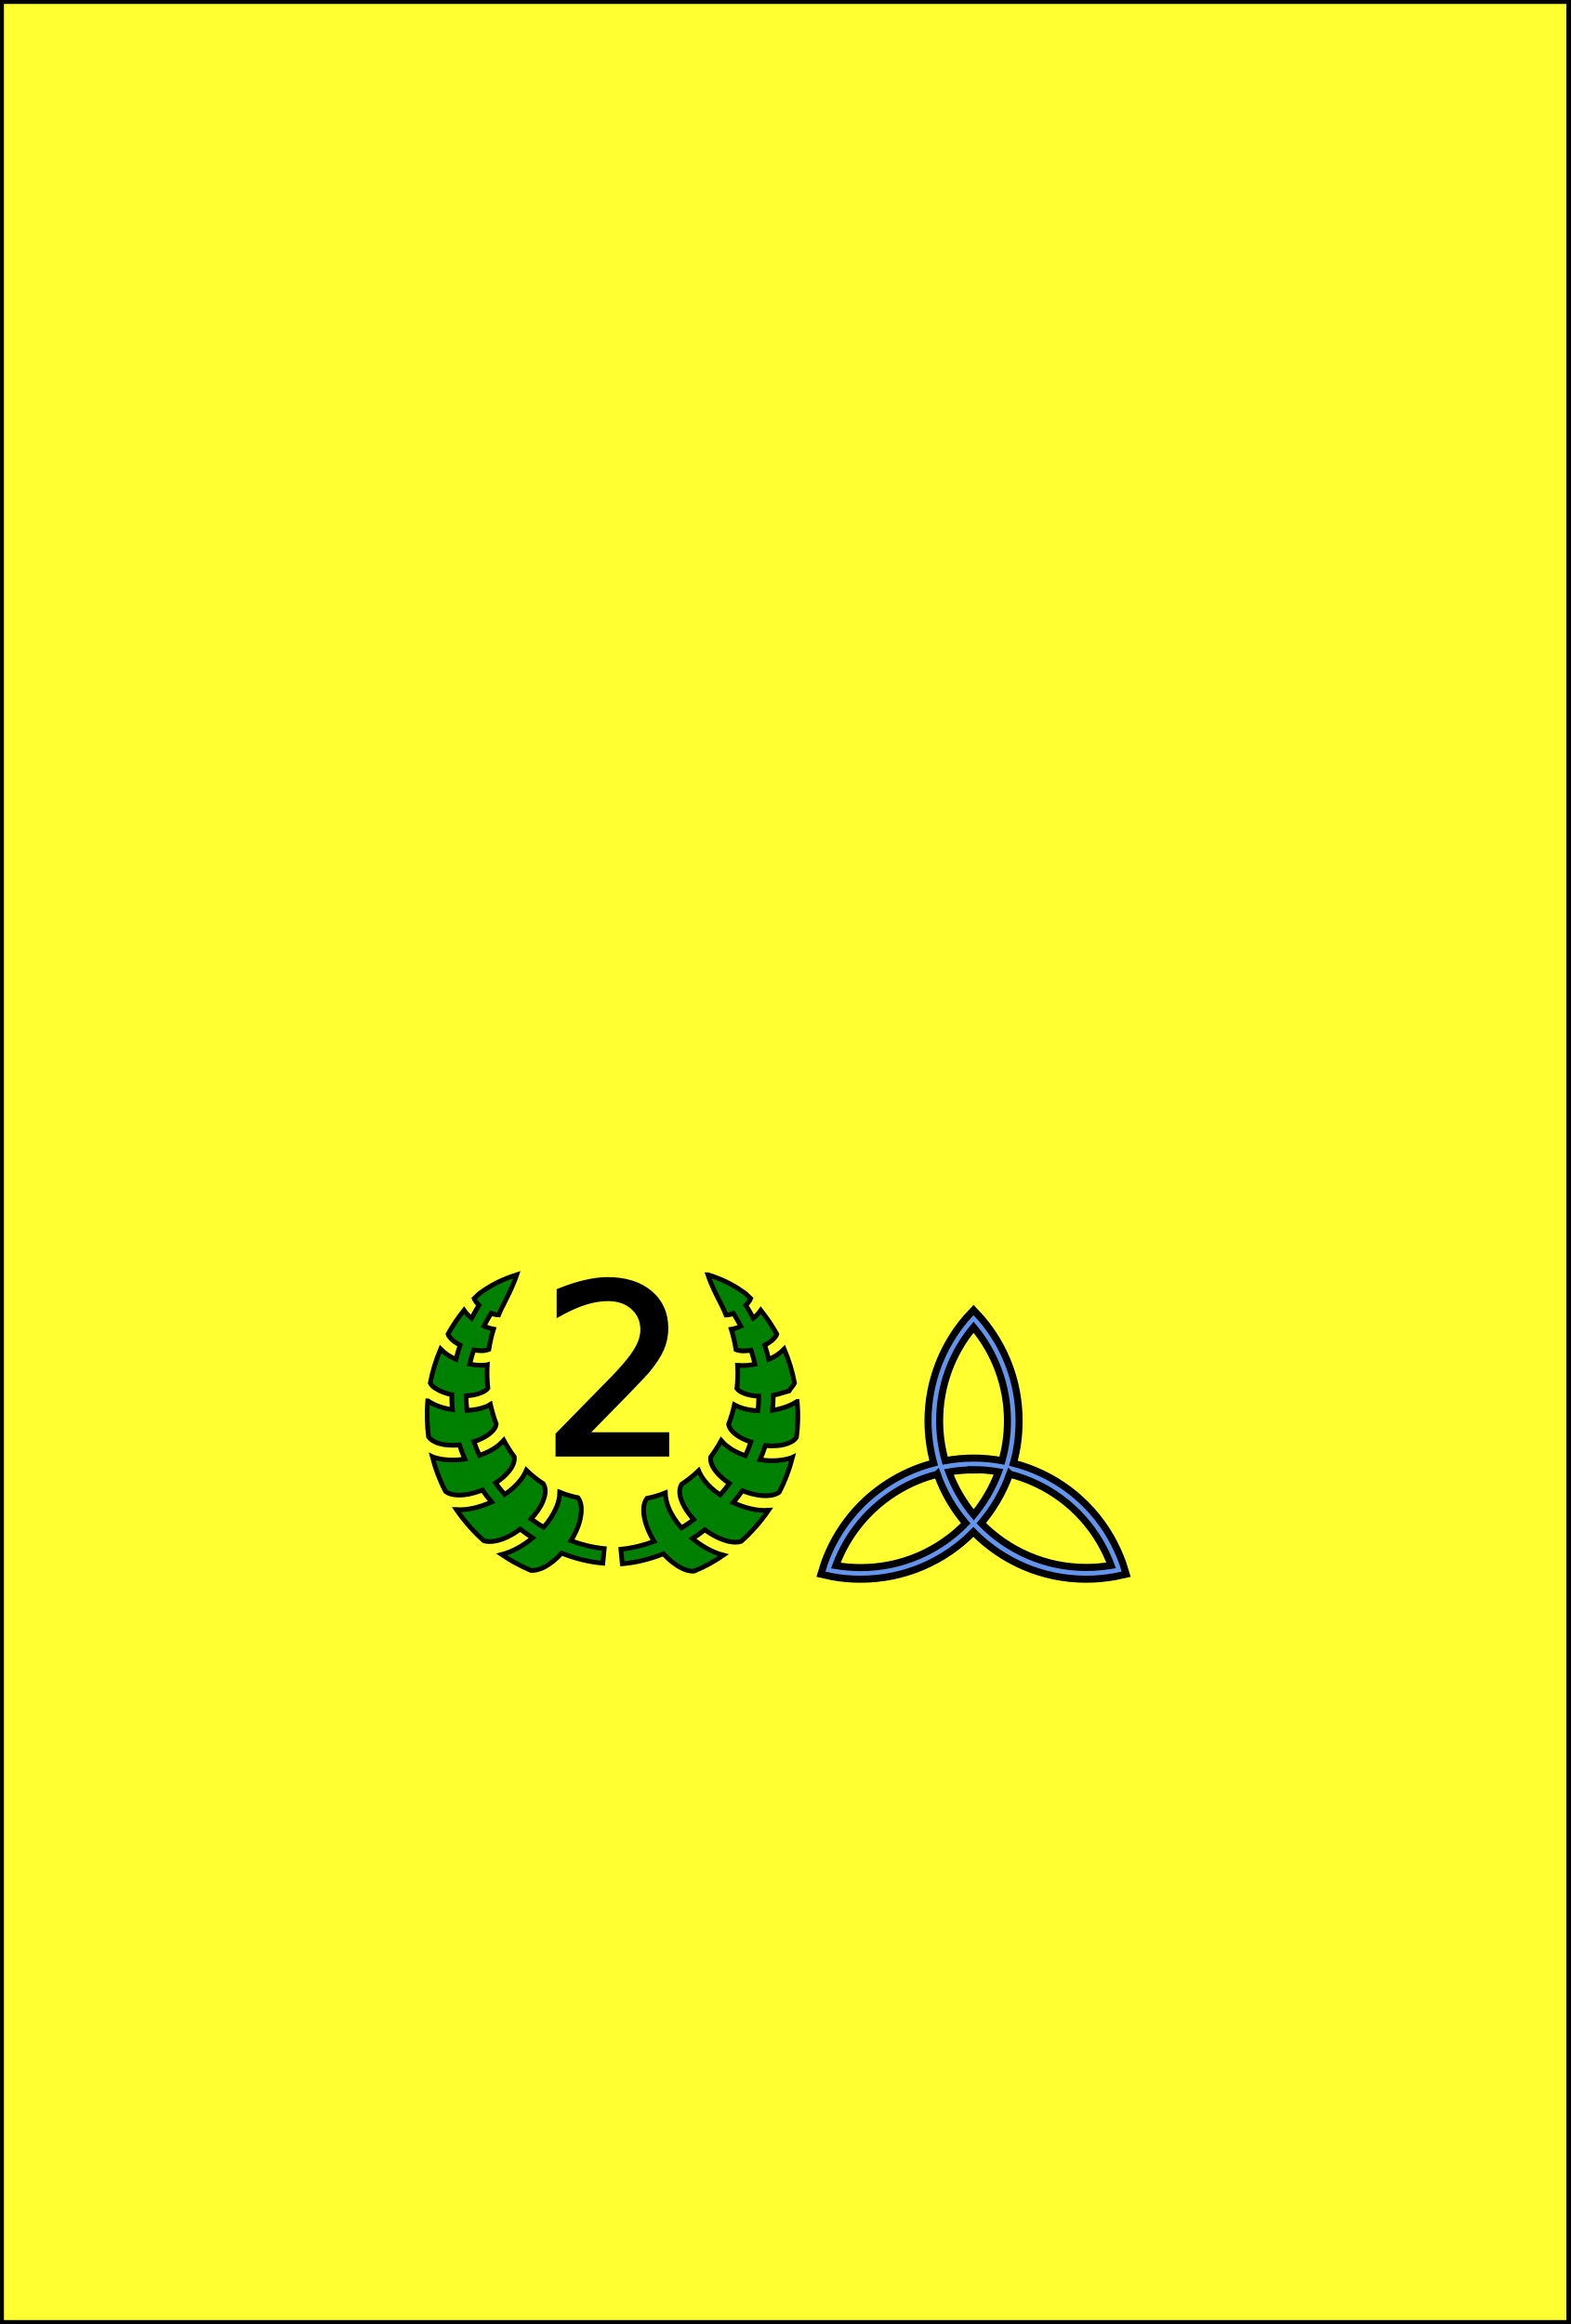
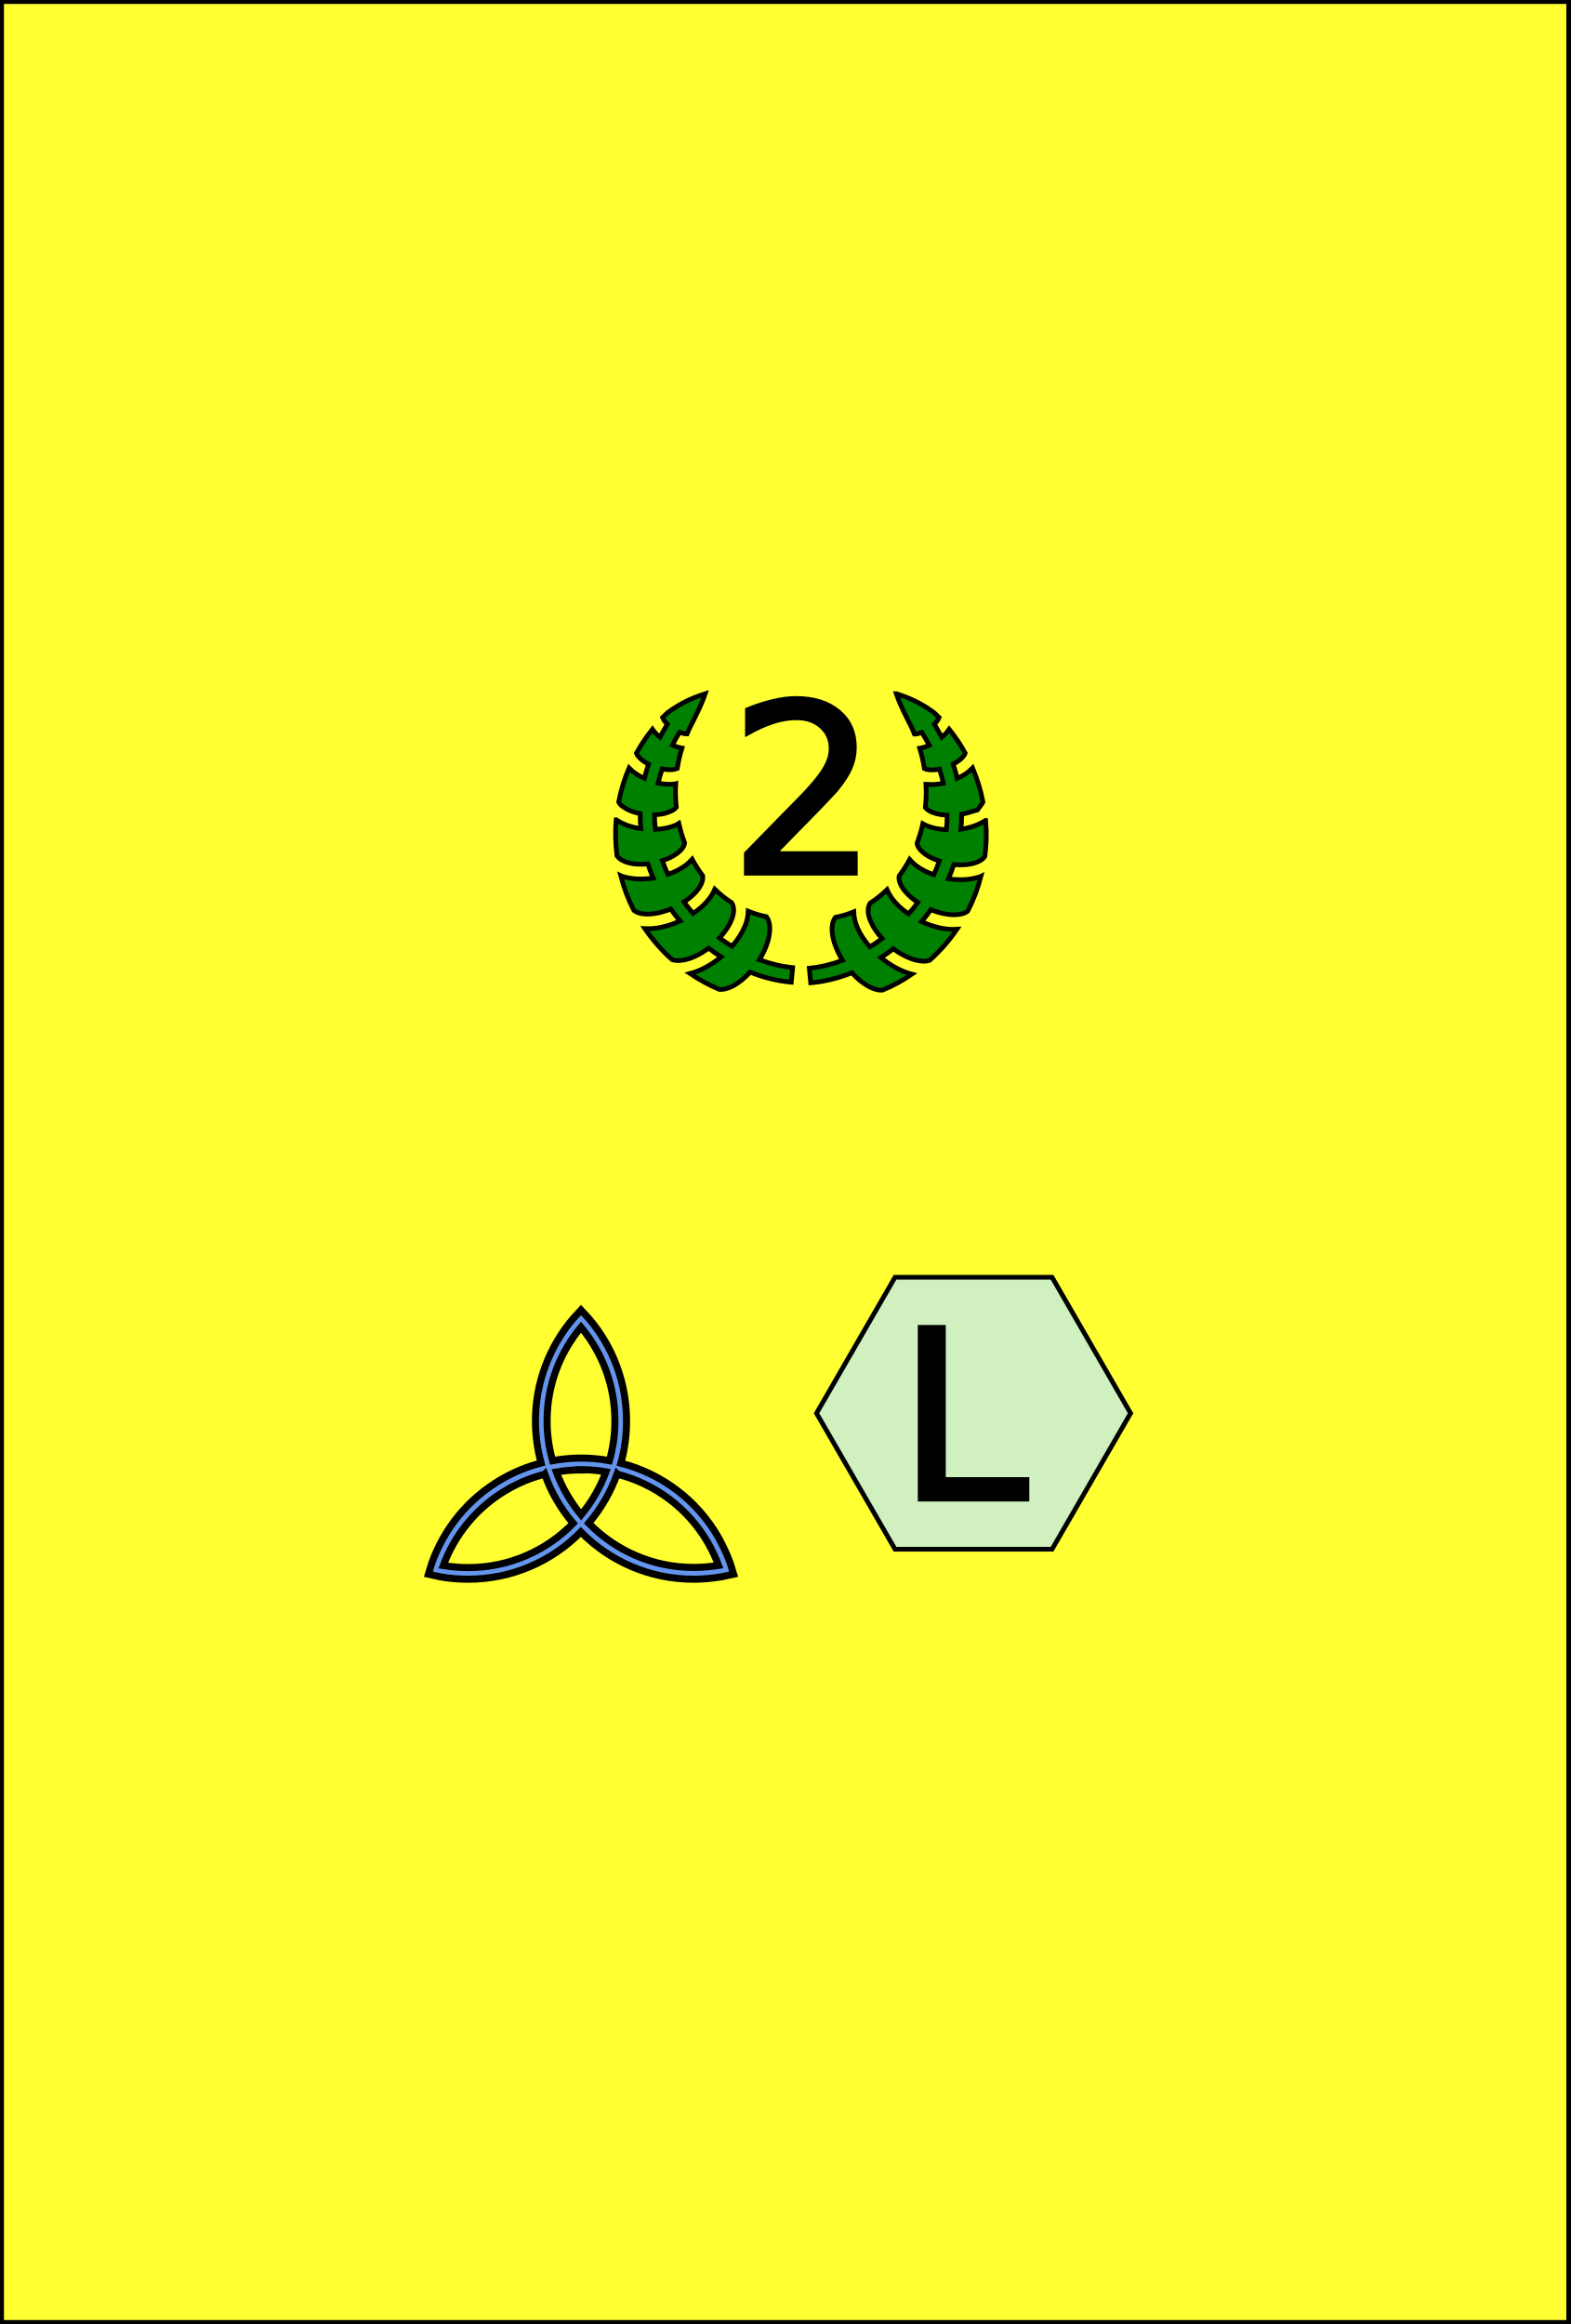
<svg xmlns="http://www.w3.org/2000/svg" height="148" width="100" viewbox="0 0 100 148">
  <rect x="0" y="0" height="148" width="100" style="fill:#ffff31;stroke:#000000;stroke-width:0.5px" />
-   <g transform="translate(27,80)">
+   <g transform="translate(39,43)">
    <path d="M 5.91,1.18 C 5.04,1.46 4.36,1.77 3.52,2.38 3.41,2.49 3.30,2.60 3.19,2.70 c 0.01,0.03 0.03,0.06 0.06,0.11 0.05,0.09 0.14,0.20 0.25,0.31 C 3.33,3.40 3.17,3.68 3.03,3.95 2.84,3.80 2.68,3.63 2.55,3.44 2.17,3.92 1.83,4.42 1.53,4.96 c 0.02,0.08 0.08,0.17 0.19,0.29 C 1.85,5.39 2.06,5.54 2.30,5.66 2.20,5.97 2.11,6.27 2.04,6.57 1.67,6.41 1.33,6.19 1.06,5.91 0.77,6.60 0.54,7.33 0.40,8.08 0.46,8.21 0.58,8.32 0.76,8.43 1.01,8.60 1.38,8.74 1.77,8.82 1.77,9.14 1.78,9.45 1.81,9.77 1.24,9.69 0.69,9.51 0.25,9.21 c 0,0 -0.01,0 -0.01,0 -0.07,0.78 -0.04,1.54 0.05,2.29 0.12,0.17 0.31,0.30 0.59,0.40 0.37,0.13 0.87,0.17 1.38,0.12 0.10,0.30 0.21,0.60 0.34,0.90 -0.70,0.10 -1.41,0.08 -2.02,-0.13 -0.02,-0.01 -0.03,-0.01 -0.05,-0.02 0.20,0.77 0.48,1.51 0.84,2.21 0.18,0.14 0.42,0.21 0.73,0.23 0.46,0.03 1.05,-0.09 1.62,-0.32 0.18,0.26 0.38,0.52 0.59,0.76 -0.73,0.33 -1.51,0.53 -2.24,0.49 0.50,0.73 1.08,1.39 1.74,1.98 0.21,0.07 0.46,0.07 0.77,0.01 0.48,-0.09 1.04,-0.37 1.55,-0.75 0,0 0,0 0,0 0.26,0.20 0.52,0.39 0.79,0.56 -0.60,0.49 -1.28,0.88 -1.97,1.06 0.58,0.39 1.20,0.73 1.86,1.01 0.25,0.02 0.51,-0.05 0.81,-0.19 0.38,-0.19 0.79,-0.51 1.15,-0.91 0.85,0.34 1.73,0.56 2.62,0.64 l 0.09,-0.93 c -0.71,-0.07 -1.42,-0.24 -2.12,-0.50 0.34,-0.55 0.58,-1.15 0.64,-1.67 0.06,-0.45 0,-0.80 -0.19,-1.07 -0.40,-0.08 -0.79,-0.20 -1.16,-0.35 -0.01,0.32 -0.08,0.65 -0.21,0.95 -0.19,0.45 -0.47,0.89 -0.82,1.28 C 7.34,17.10 7.08,16.92 6.82,16.73 7.15,16.37 7.42,15.99 7.57,15.62 7.76,15.16 7.78,14.80 7.60,14.49 7.21,14.24 6.85,13.95 6.52,13.63 6.43,13.84 6.31,14.05 6.17,14.23 5.89,14.59 5.54,14.91 5.14,15.17 4.94,14.94 4.74,14.70 4.56,14.44 4.91,14.21 5.22,13.94 5.43,13.67 5.68,13.34 5.79,13.05 5.75,12.77 5.50,12.44 5.28,12.09 5.08,11.72 4.96,11.85 4.83,11.98 4.70,12.08 4.36,12.34 3.96,12.54 3.53,12.68 3.40,12.40 3.28,12.11 3.18,11.81 3.55,11.69 3.88,11.53 4.13,11.34 4.41,11.13 4.57,10.92 4.60,10.68 4.45,10.29 4.33,9.87 4.23,9.44 4.14,9.50 4.04,9.54 3.95,9.58 3.57,9.73 3.16,9.80 2.74,9.82 2.70,9.51 2.68,9.20 2.68,8.89 3.03,8.87 3.35,8.82 3.60,8.71 3.83,8.63 3.98,8.53 4.07,8.41 4.02,7.92 4.00,7.43 4.03,6.92 c -0.03,0.01 -0.06,0.01 -0.10,0.01 C 3.60,6.97 3.26,6.94 2.91,6.87 2.98,6.57 3.07,6.27 3.17,5.97 3.41,6.01 3.64,6.03 3.83,6.01 3.96,5.99 4.06,5.97 4.13,5.94 4.20,5.49 4.30,5.06 4.43,4.64 4.22,4.60 4.01,4.54 3.82,4.45 3.96,4.18 4.11,3.90 4.28,3.63 c 0.12,0.05 0.23,0.08 0.33,0.10 0.06,0.01 0.10,0.01 0.14,0.01 C 4.84,3.51 4.95,3.29 5.07,3.07 5.36,2.48 5.68,1.86 5.91,1.18 Z m 12.17,0 c 0.23,0.68 0.55,1.30 0.85,1.89 0.11,0.22 0.22,0.44 0.31,0.68 0.04,0 0.08,-0.01 0.14,-0.01 0.10,-0.02 0.21,-0.05 0.33,-0.10 0.17,0.27 0.32,0.55 0.47,0.82 -0.20,0.09 -0.40,0.16 -0.61,0.19 0.13,0.42 0.23,0.85 0.30,1.30 0.07,0.03 0.17,0.06 0.30,0.07 0.19,0.02 0.42,0.01 0.66,-0.04 0.10,0.30 0.18,0.60 0.25,0.90 -0.34,0.07 -0.69,0.10 -1.01,0.07 -0.03,0 -0.07,-0.01 -0.10,-0.01 0.03,0.50 0.01,1.00 -0.04,1.49 0.09,0.12 0.24,0.22 0.47,0.31 0.25,0.10 0.57,0.16 0.92,0.17 0,0.31 -0.02,0.63 -0.05,0.93 -0.42,-0.02 -0.84,-0.09 -1.21,-0.24 -0.10,-0.04 -0.20,-0.09 -0.29,-0.14 -0.09,0.43 -0.22,0.84 -0.37,1.24 0.04,0.24 0.19,0.44 0.47,0.66 0.24,0.19 0.58,0.35 0.95,0.47 -0.10,0.30 -0.22,0.59 -0.35,0.87 -0.43,-0.14 -0.83,-0.34 -1.16,-0.60 -0.14,-0.11 -0.27,-0.23 -0.38,-0.36 -0.20,0.37 -0.43,0.72 -0.67,1.05 -0.04,0.28 0.07,0.57 0.32,0.90 0.21,0.27 0.51,0.54 0.87,0.78 -0.18,0.25 -0.38,0.50 -0.59,0.73 -0.40,-0.27 -0.75,-0.58 -1.02,-0.94 -0.14,-0.19 -0.26,-0.39 -0.35,-0.60 -0.33,0.32 -0.70,0.61 -1.08,0.86 -0.18,0.31 -0.16,0.68 0.03,1.14 0.15,0.36 0.41,0.75 0.74,1.11 -0.25,0.19 -0.51,0.37 -0.78,0.53 -0.35,-0.39 -0.64,-0.83 -0.82,-1.28 -0.13,-0.30 -0.20,-0.63 -0.21,-0.95 -0.37,0.15 -0.76,0.27 -1.17,0.35 -0.19,0.26 -0.25,0.61 -0.19,1.07 0.07,0.51 0.30,1.11 0.65,1.67 -0.70,0.26 -1.41,0.43 -2.12,0.50 l 0.09,0.93 c 0.89,-0.08 1.77,-0.30 2.62,-0.64 0.36,0.40 0.77,0.72 1.15,0.91 0.30,0.15 0.57,0.22 0.81,0.19 0.66,-0.27 1.28,-0.61 1.86,-1.01 -0.69,-0.18 -1.37,-0.56 -1.97,-1.06 0.27,-0.17 0.54,-0.36 0.79,-0.56 0.51,0.38 1.07,0.65 1.55,0.75 0.30,0.06 0.55,0.06 0.76,-0.01 0.66,-0.59 1.24,-1.25 1.74,-1.98 -0.73,0.05 -1.52,-0.15 -2.25,-0.49 0.21,-0.24 0.40,-0.50 0.59,-0.76 0.56,0.23 1.15,0.35 1.62,0.32 0.32,-0.02 0.56,-0.09 0.73,-0.23 0.36,-0.70 0.64,-1.44 0.84,-2.21 -0.02,0.01 -0.03,0.01 -0.05,0.02 -0.62,0.21 -1.33,0.24 -2.02,0.13 0.13,-0.29 0.24,-0.59 0.34,-0.90 0.51,0.05 1.01,0.01 1.38,-0.12 0.29,-0.10 0.48,-0.22 0.60,-0.40 0.10,-0.74 0.12,-1.51 0.05,-2.29 0,0 0,0 -0.01,0 -0.45,0.29 -0.99,0.47 -1.56,0.56 0.03,-0.31 0.04,-0.63 0.04,-0.95 0.39,-0.08 0.76,-0.22 1.01,-0.28 C 23.42,8.32 23.54,8.21 23.60,8.08 23.46,7.33 23.23,6.60 22.94,5.91 22.67,6.19 22.33,6.41 21.96,6.57 21.89,6.27 21.80,5.97 21.70,5.66 21.94,5.54 22.15,5.39 22.28,5.25 22.39,5.13 22.45,5.04 22.47,4.96 22.17,4.42 21.83,3.92 21.45,3.44 21.32,3.63 21.16,3.80 20.97,3.95 20.83,3.68 20.68,3.40 20.50,3.12 c 0.10,-0.10 0.20,-0.22 0.25,-0.31 0.03,-0.05 0.05,-0.08 0.06,-0.11 C 20.70,2.60 20.59,2.49 20.48,2.38 19.64,1.77 18.96,1.46 18.09,1.18 Z" style="fill:#008000;stroke:#000000;stroke-width:0.3px" />
    <path d="m 10.31,11.36 h 5.16 v 1.25 H 8.53 V 11.36 q 0.84,-0.87 2.29,-2.34 1.46,-1.47 1.83,-1.90 0.71,-0.80 0.99,-1.35 0.29,-0.56 0.29,-1.09 0,-0.87 -0.62,-1.42 -0.61,-0.55 -1.59,-0.55 -0.70,0 -1.47,0.24 Q 9.48,3.20 8.60,3.69 V 2.20 q 0.89,-0.36 1.67,-0.54 0.78,-0.18 1.42,-0.18 1.70,0 2.71,0.85 1.01,0.85 1.01,2.27 0,0.67 -0.26,1.28 -0.25,0.60 -0.92,1.42 -0.18,0.21 -1.16,1.23 -0.98,1.01 -2.77,2.83 z" style="fill:#000000;stroke:#000000;stroke-width:0.3px" />
  </g>
-   <g transform="translate(52,80)">
+   <g transform="translate(27,80)">
    <path d="m 10.0,4.52 c 1.35,1.62 2.16,3.70 2.16,5.97 0,0.88 -0.12,1.72 -0.35,2.53 -1.19,-0.22 -2.41,-0.22 -3.62,0 -0.22,-0.80 -0.35,-1.65 -0.35,-2.53 0,-2.27 0.81,-4.35 2.16,-5.97 z m -0.02,9.07 c 0.54,0 1.08,0.05 1.61,0.14 -0.37,1.0 -0.91,1.93 -1.58,2.74 -0.67,-0.81 -1.21,-1.73 -1.58,-2.73 0.52,-0.09 1.04,-0.13 1.56,-0.13 z m -2.29,0.29 c 0.41,1.16 1.03,2.21 1.81,3.13 -1.70,1.74 -4.06,2.82 -6.69,2.82 -0.54,0 -1.07,-0.05 -1.58,-0.13 0.73,-1.97 2.13,-3.72 4.09,-4.85 0.76,-0.44 1.55,-0.76 2.36,-0.96 z m 4.62,0 c 2.35,0.60 4.47,2.11 5.78,4.38 0.27,0.47 0.49,0.95 0.67,1.43 -0.51,0.08 -1.04,0.13 -1.58,0.13 -2.62,0 -4.99,-1.08 -6.69,-2.82 0.78,-0.92 1.40,-1.98 1.81,-3.13 z m 7.41,6.37 -0.22,-0.71 c -0.20,-0.56 -0.46,-1.11 -0.76,-1.65 -1.40,-2.43 -3.67,-4.06 -6.20,-4.71 0.24,-0.86 0.36,-1.76 0.36,-2.69 0,-2.49 -0.90,-4.76 -2.40,-6.52 L 10.0,3.43 9.50,3.97 C 8.01,5.73 7.10,8.01 7.10,10.49 c 0,0.93 0.13,1.83 0.36,2.68 -0.86,0.22 -1.70,0.56 -2.51,1.03 -2.15,1.24 -3.67,3.16 -4.45,5.34 l -0.22,0.71 0.72,0.16 c 0.59,0.11 1.19,0.16 1.81,0.16 2.81,0 5.35,-1.15 7.18,-3.01 1.83,1.86 4.37,3.01 7.18,3.01 0.62,0 1.22,-0.06 1.81,-0.16 z" style="fill:#6495ed;stroke:#000000;stroke-width:0.45px" />
  </g>
+   <g transform="translate(52,80)">
+     <polygon points="20.0,10.0 15.0,18.66, 5.00,18.66 0.00,10.00 5.00,1.34 15.00,1.34" style="fill:#d0f0c0;stroke:#000000;stroke-width:0.3px" />
+     <path d="M 6.60,4.53 H 8.08 V 14.22 H 13.40 v 1.25 H 6.60 Z" style="fill:#000000;stroke:#000000;stroke-width:0.3px" />
+   </g>
</svg>
